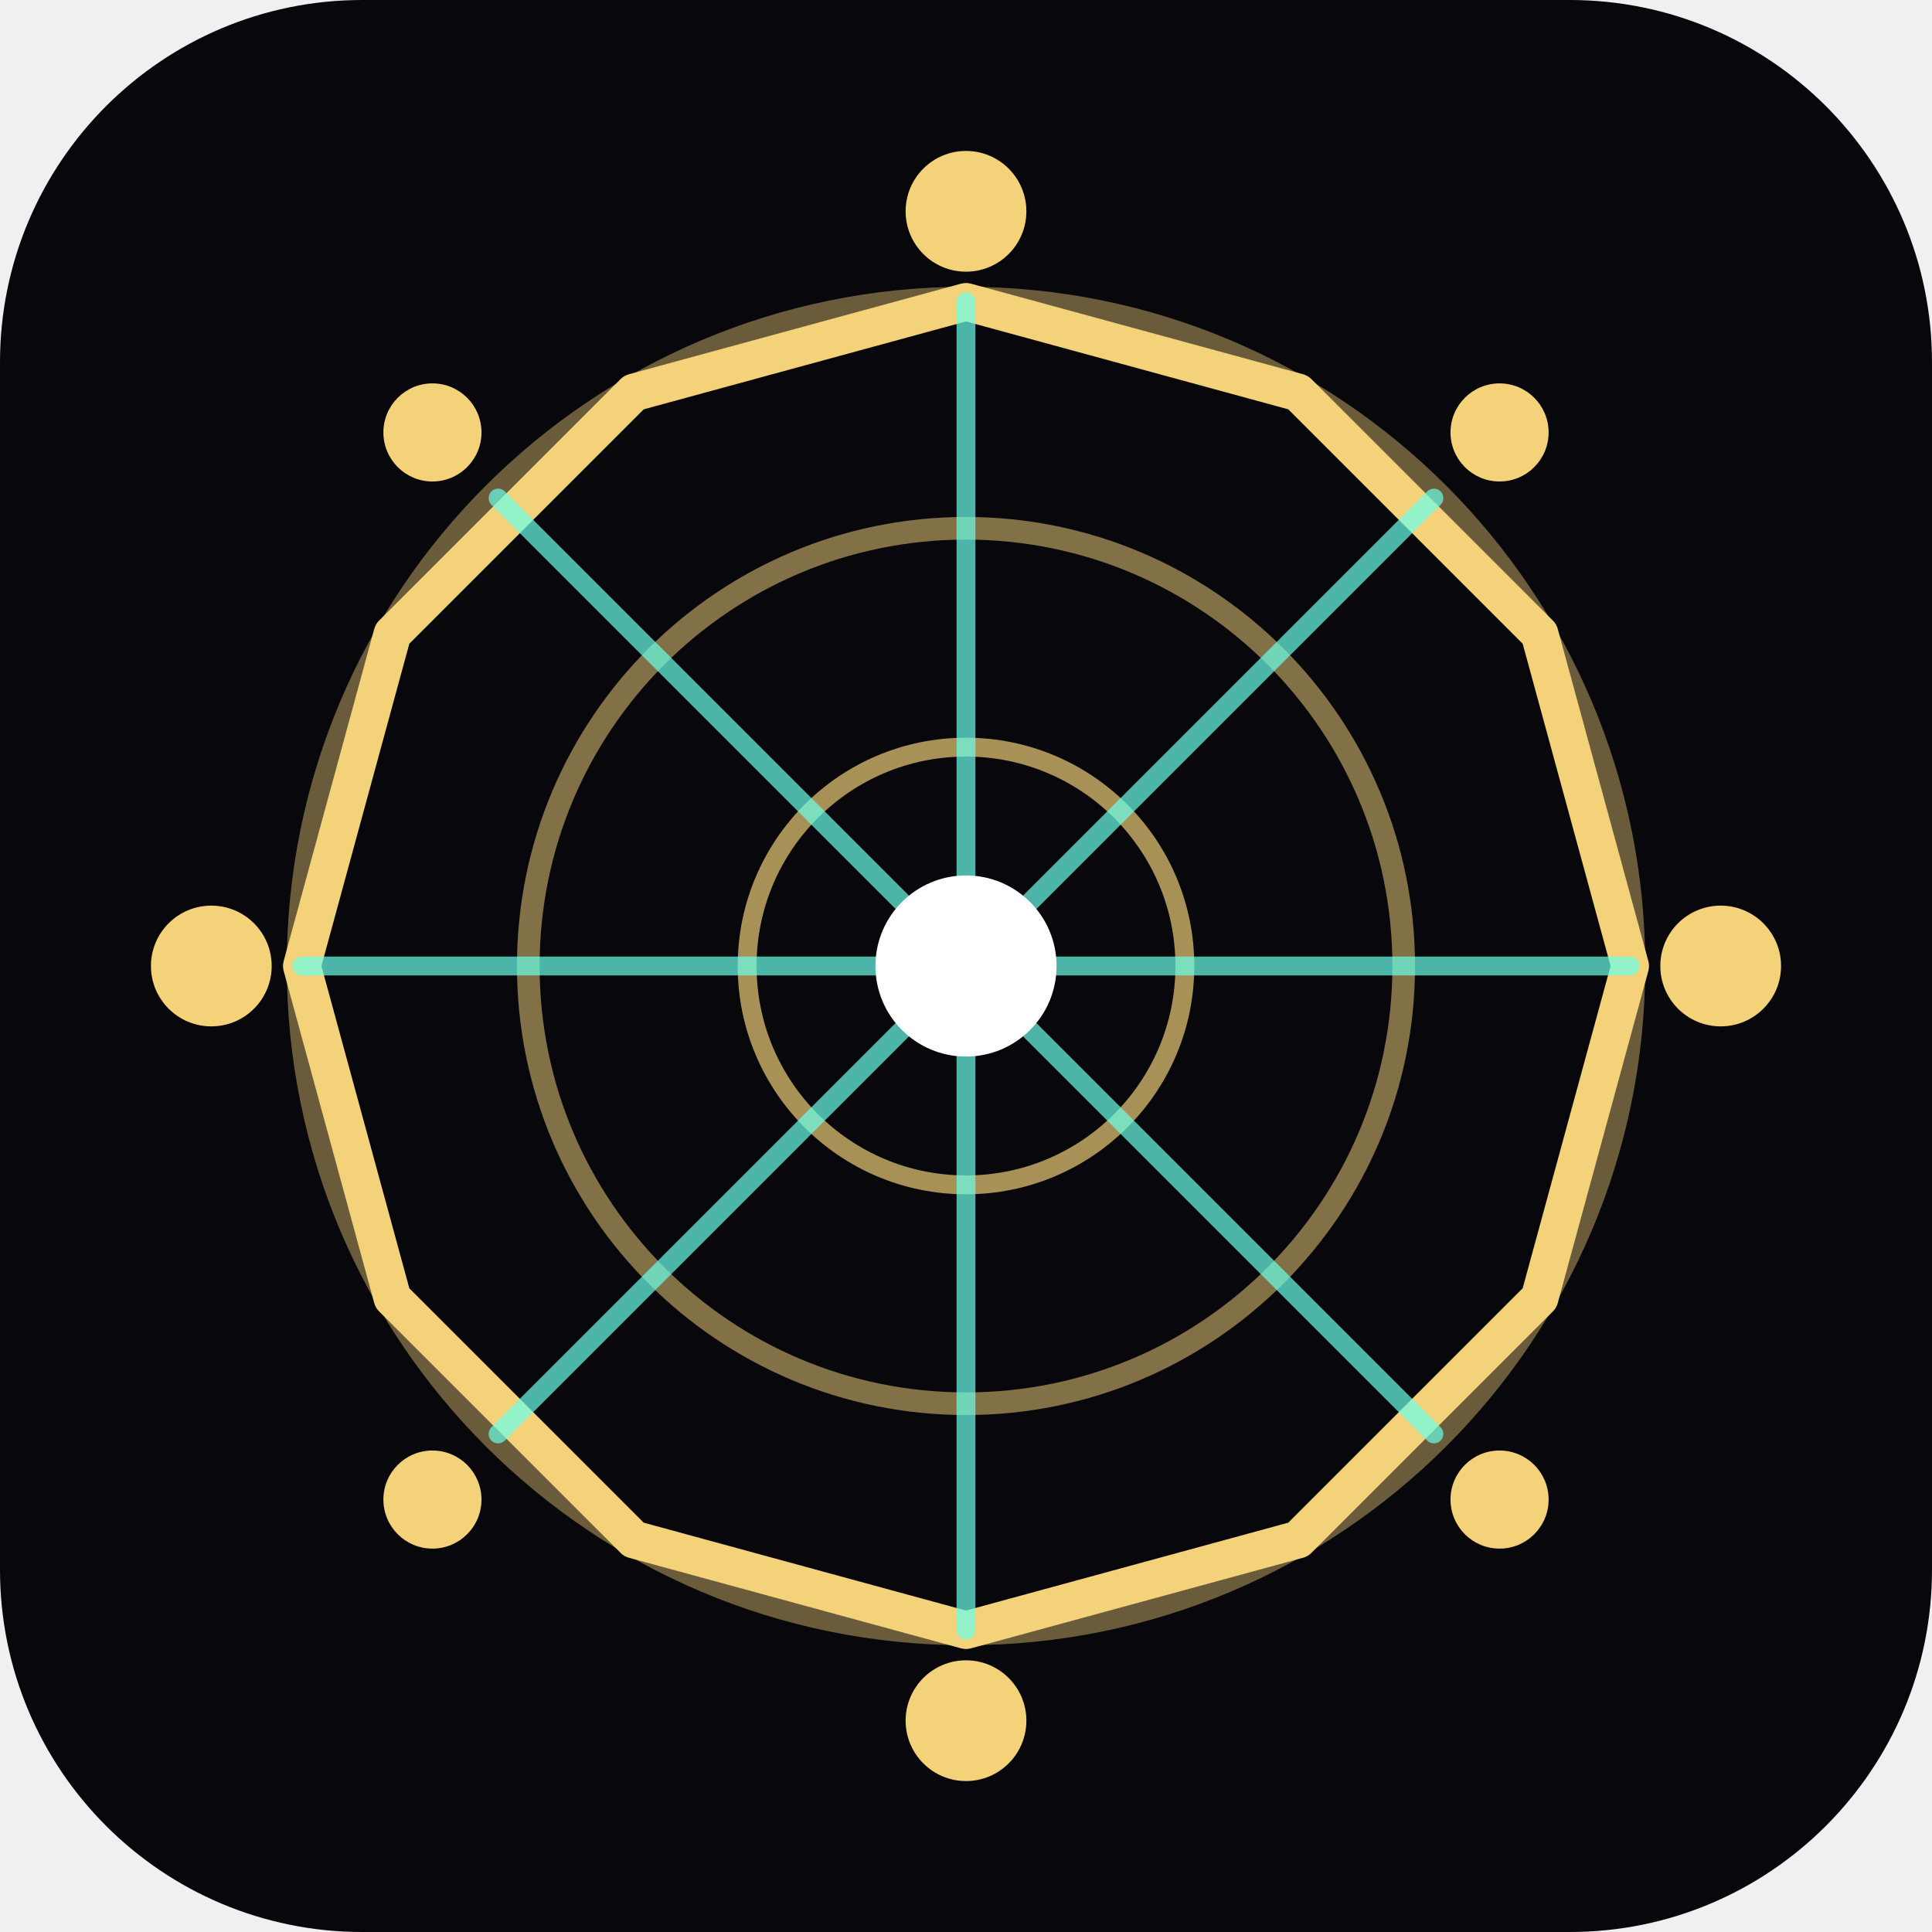
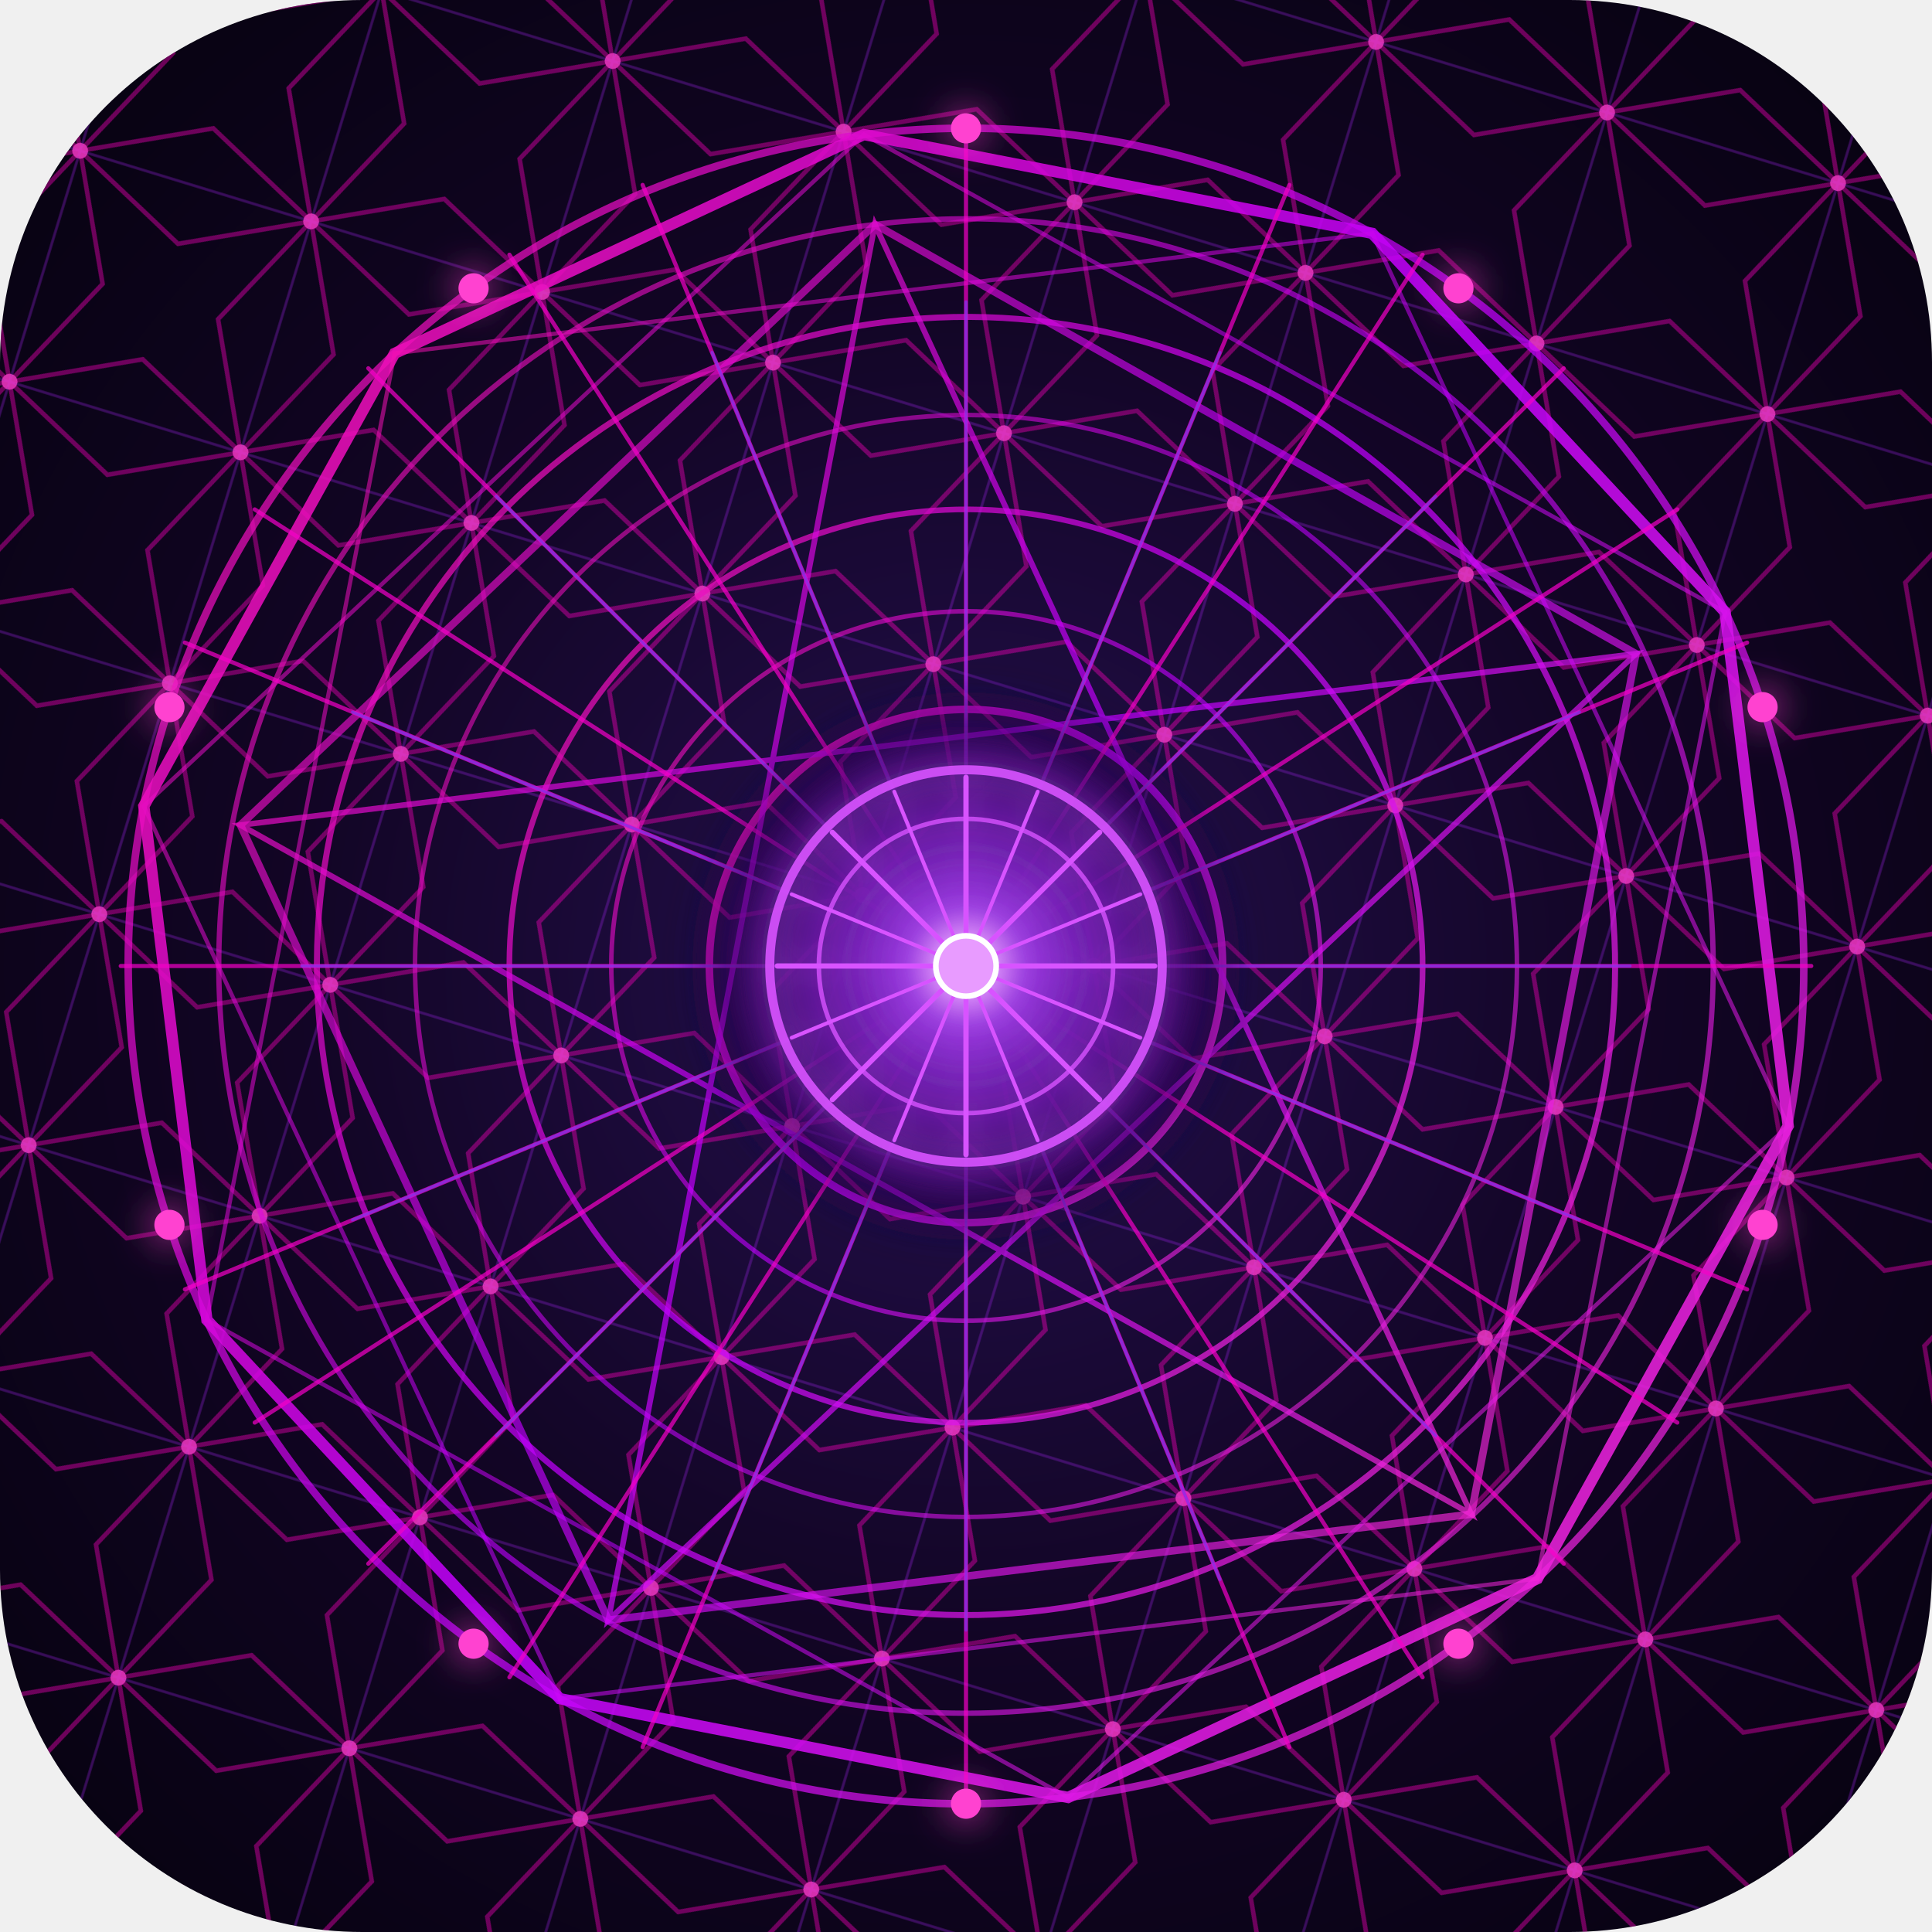
<svg xmlns="http://www.w3.org/2000/svg" viewBox="0 0 512 512" role="img" aria-label="E8 Studio icon">
-   <rect width="512" height="512" rx="96" fill="#07070c" />
-   <g fill="none" stroke="#f4d27a" stroke-linecap="round" stroke-linejoin="round">
-     <circle cx="256" cy="256" r="176" opacity=".42" stroke-width="8" />
-     <circle cx="256" cy="256" r="116" opacity=".52" stroke-width="6" />
-     <circle cx="256" cy="256" r="58" opacity=".68" stroke-width="5" />
-     <path d="M256 80 344 104 408 168 432 256 408 344 344 408 256 432 168 408 104 344 80 256 104 168 168 104Z" stroke-width="10" />
+   <defs>
+     <radialGradient id="bg" cx="50%" cy="50%" r="72%">
+       <stop offset="0" stop-color="#25104f" />
+       <stop offset=".48" stop-color="#120525" />
+       <stop offset="1" stop-color="#05020d" />
+     </radialGradient>
+     <radialGradient id="core" cx="50%" cy="50%" r="50%">
+       <stop offset="0" stop-color="#df6cff" />
+       <stop offset=".2" stop-color="#8b30d7" />
+       <stop offset=".62" stop-color="#43107d" stop-opacity=".65" />
+       <stop offset="1" stop-color="#240443" stop-opacity="0" />
+     </radialGradient>
+     <linearGradient id="magenta" x1="0" y1="0" x2="1" y2="1">
+       <stop stop-color="#ff149f" />
+       <stop offset=".5" stop-color="#c000ff" />
+       <stop offset="1" stop-color="#ff2fcf" />
+     </linearGradient>
+     <pattern id="mesh" width="64" height="64" patternUnits="userSpaceOnUse" patternTransform="rotate(17)">
+       <path d="M-16 8 80 56M-16 56 80 8M8-16 56 80M56-16 8 80" fill="none" stroke="#f500b9" stroke-width="1.2" stroke-opacity=".42" />
+       <path d="M0 32h64M32 0v64" fill="none" stroke="#8f20d4" stroke-width=".7" stroke-opacity=".35" />
+       <circle cx="32" cy="32" r="2.1" fill="#ff42d0" fill-opacity=".7" />
+     </pattern>
+     <filter id="glow" x="-60%" y="-60%" width="220%" height="220%">
+       <feGaussianBlur stdDeviation="5" result="b" />
+       <feMerge>
+         <feMergeNode in="b" />
+         <feMergeNode in="SourceGraphic" />
+       </feMerge>
+     </filter>
+     <clipPath id="round">
+       <rect width="512" height="512" rx="96" />
+     </clipPath>
+   </defs>
+   <g clip-path="url(#round)">
+     <rect width="512" height="512" fill="url(#bg)" />
+     <rect width="512" height="512" fill="url(#mesh)" />
+     <g fill="none" stroke="url(#magenta)" transform="rotate(-7 256 256)">
+       <circle cx="256" cy="256" r="222" stroke-width="2" stroke-opacity=".72" />
+       <circle cx="256" cy="256" r="198" stroke-width="1.4" stroke-opacity=".62" />
+       <circle cx="256" cy="256" r="172" stroke-width="1.6" stroke-opacity=".72" />
+       <circle cx="256" cy="256" r="146" stroke-width="1.2" stroke-opacity=".58" />
+       <circle cx="256" cy="256" r="121" stroke-width="1.5" stroke-opacity=".72" />
+       <circle cx="256" cy="256" r="94" stroke-width="1.2" stroke-opacity=".62" />
+       <circle cx="256" cy="256" r="68" stroke-width="2" stroke-opacity=".85" />
+       <path d="M256 34 386.5 76.4 467.1 187.4 467.1 324.6 386.5 435.6 256 478 125.5 435.6 44.9 324.6 44.9 187.4 125.5 76.4Z" stroke-width="3" stroke-opacity=".86" />
+       <path d="M256 58 442.3 195.5 371.2 416.5 140.8 416.5 69.7 195.5Z" stroke-width="2" stroke-opacity=".66" />
+       <path d="M256 58 371.2 416.5 69.7 195.5 442.3 195.5 140.8 416.5Z" stroke-width="1.5" stroke-opacity=".7" />
+       <path d="M256 34 467.1 187.4 386.5 435.6 125.5 435.6 44.9 187.4Z" stroke-width="1.1" stroke-opacity=".55" />
+       <path d="M256 478 44.9 324.6 125.5 76.4 386.5 76.4 467.1 324.6Z" stroke-width="1.1" stroke-opacity=".55" />
+     </g>
+     <g fill="none" stroke-linecap="round" transform="translate(256 256)">
+       <g stroke="#f500c8" stroke-width="1.1" stroke-opacity=".7">
+         <path d="M0-224V224M-224 0H224M-158.4-158.4 158.4 158.4M158.4-158.4-158.4 158.4" />
+         <path d="M-85.7-207 85.7 207M85.7-207-85.7 207M-207-85.7 207 85.7M-207 85.7 207-85.7" />
+         <path d="M-121-188.5 121 188.5M121-188.5-121 188.5M-188.5-121 188.5 121M-188.5 121 188.5-121" />
+       </g>
+       <g stroke="#8134e8" stroke-width=".8" stroke-opacity=".75">
+         <path d="M0-176V176M-176 0H176M-124.5-124.5 124.5 124.5M124.5-124.5-124.5 124.5" />
+         <path d="M-67.3-162.6 67.3 162.6M67.3-162.6-67.3 162.6M-162.6-67.3 162.6 67.3M-162.6 67.3 162.6-67.3" />
+       </g>
+     </g>
+     <circle cx="256" cy="256" r="76" fill="url(#core)" filter="url(#glow)" />
+     <g transform="translate(256 256)" fill="none" stroke="#d852ff" stroke-linecap="round" filter="url(#glow)">
+       <circle r="52" stroke-width="2.4" stroke-opacity=".9" />
+       <circle r="39" stroke-width="1.2" stroke-opacity=".8" />
+       <path d="M0-50V50M-50 0H50M-35.4-35.4 35.4 35.4M35.4-35.4-35.4 35.4" stroke-width="1.4" />
+       <path d="M-19-46.2 19 46.2M19-46.2-19 46.2M-46.2-19 46.2 19M-46.2 19 46.2-19" stroke-width="1" />
+       <circle r="8" fill="#e89bff" stroke="#fff" stroke-width="1.5" />
+     </g>
+     <g fill="#ff42d0" filter="url(#glow)">
+       <circle cx="256" cy="34" r="4" />
+       <circle cx="386.5" cy="76.4" r="4" />
+       <circle cx="467.1" cy="187.4" r="4" />
+       <circle cx="467.1" cy="324.6" r="4" />
+       <circle cx="386.5" cy="435.6" r="4" />
+       <circle cx="256" cy="478" r="4" />
+       <circle cx="125.5" cy="435.6" r="4" />
+       <circle cx="44.9" cy="324.6" r="4" />
+       <circle cx="44.9" cy="187.4" r="4" />
+       <circle cx="125.5" cy="76.4" r="4" />
+     </g>
  </g>
-   <g stroke="#6affe8" stroke-width="5" stroke-linecap="round" opacity=".7">
-     <path d="M256 80v352M80 256h352M132 132l248 248M380 132 132 380" />
-   </g>
-   <g fill="#f4d27a">
-     <circle cx="256" cy="56" r="16" />
-     <circle cx="256" cy="456" r="16" />
-     <circle cx="56" cy="256" r="16" />
-     <circle cx="456" cy="256" r="16" />
-     <circle cx="114.6" cy="114.6" r="13" />
-     <circle cx="397.4" cy="114.6" r="13" />
-     <circle cx="397.4" cy="397.4" r="13" />
-     <circle cx="114.6" cy="397.4" r="13" />
-   </g>
-   <circle cx="256" cy="256" r="24" fill="#fff" />
</svg>
